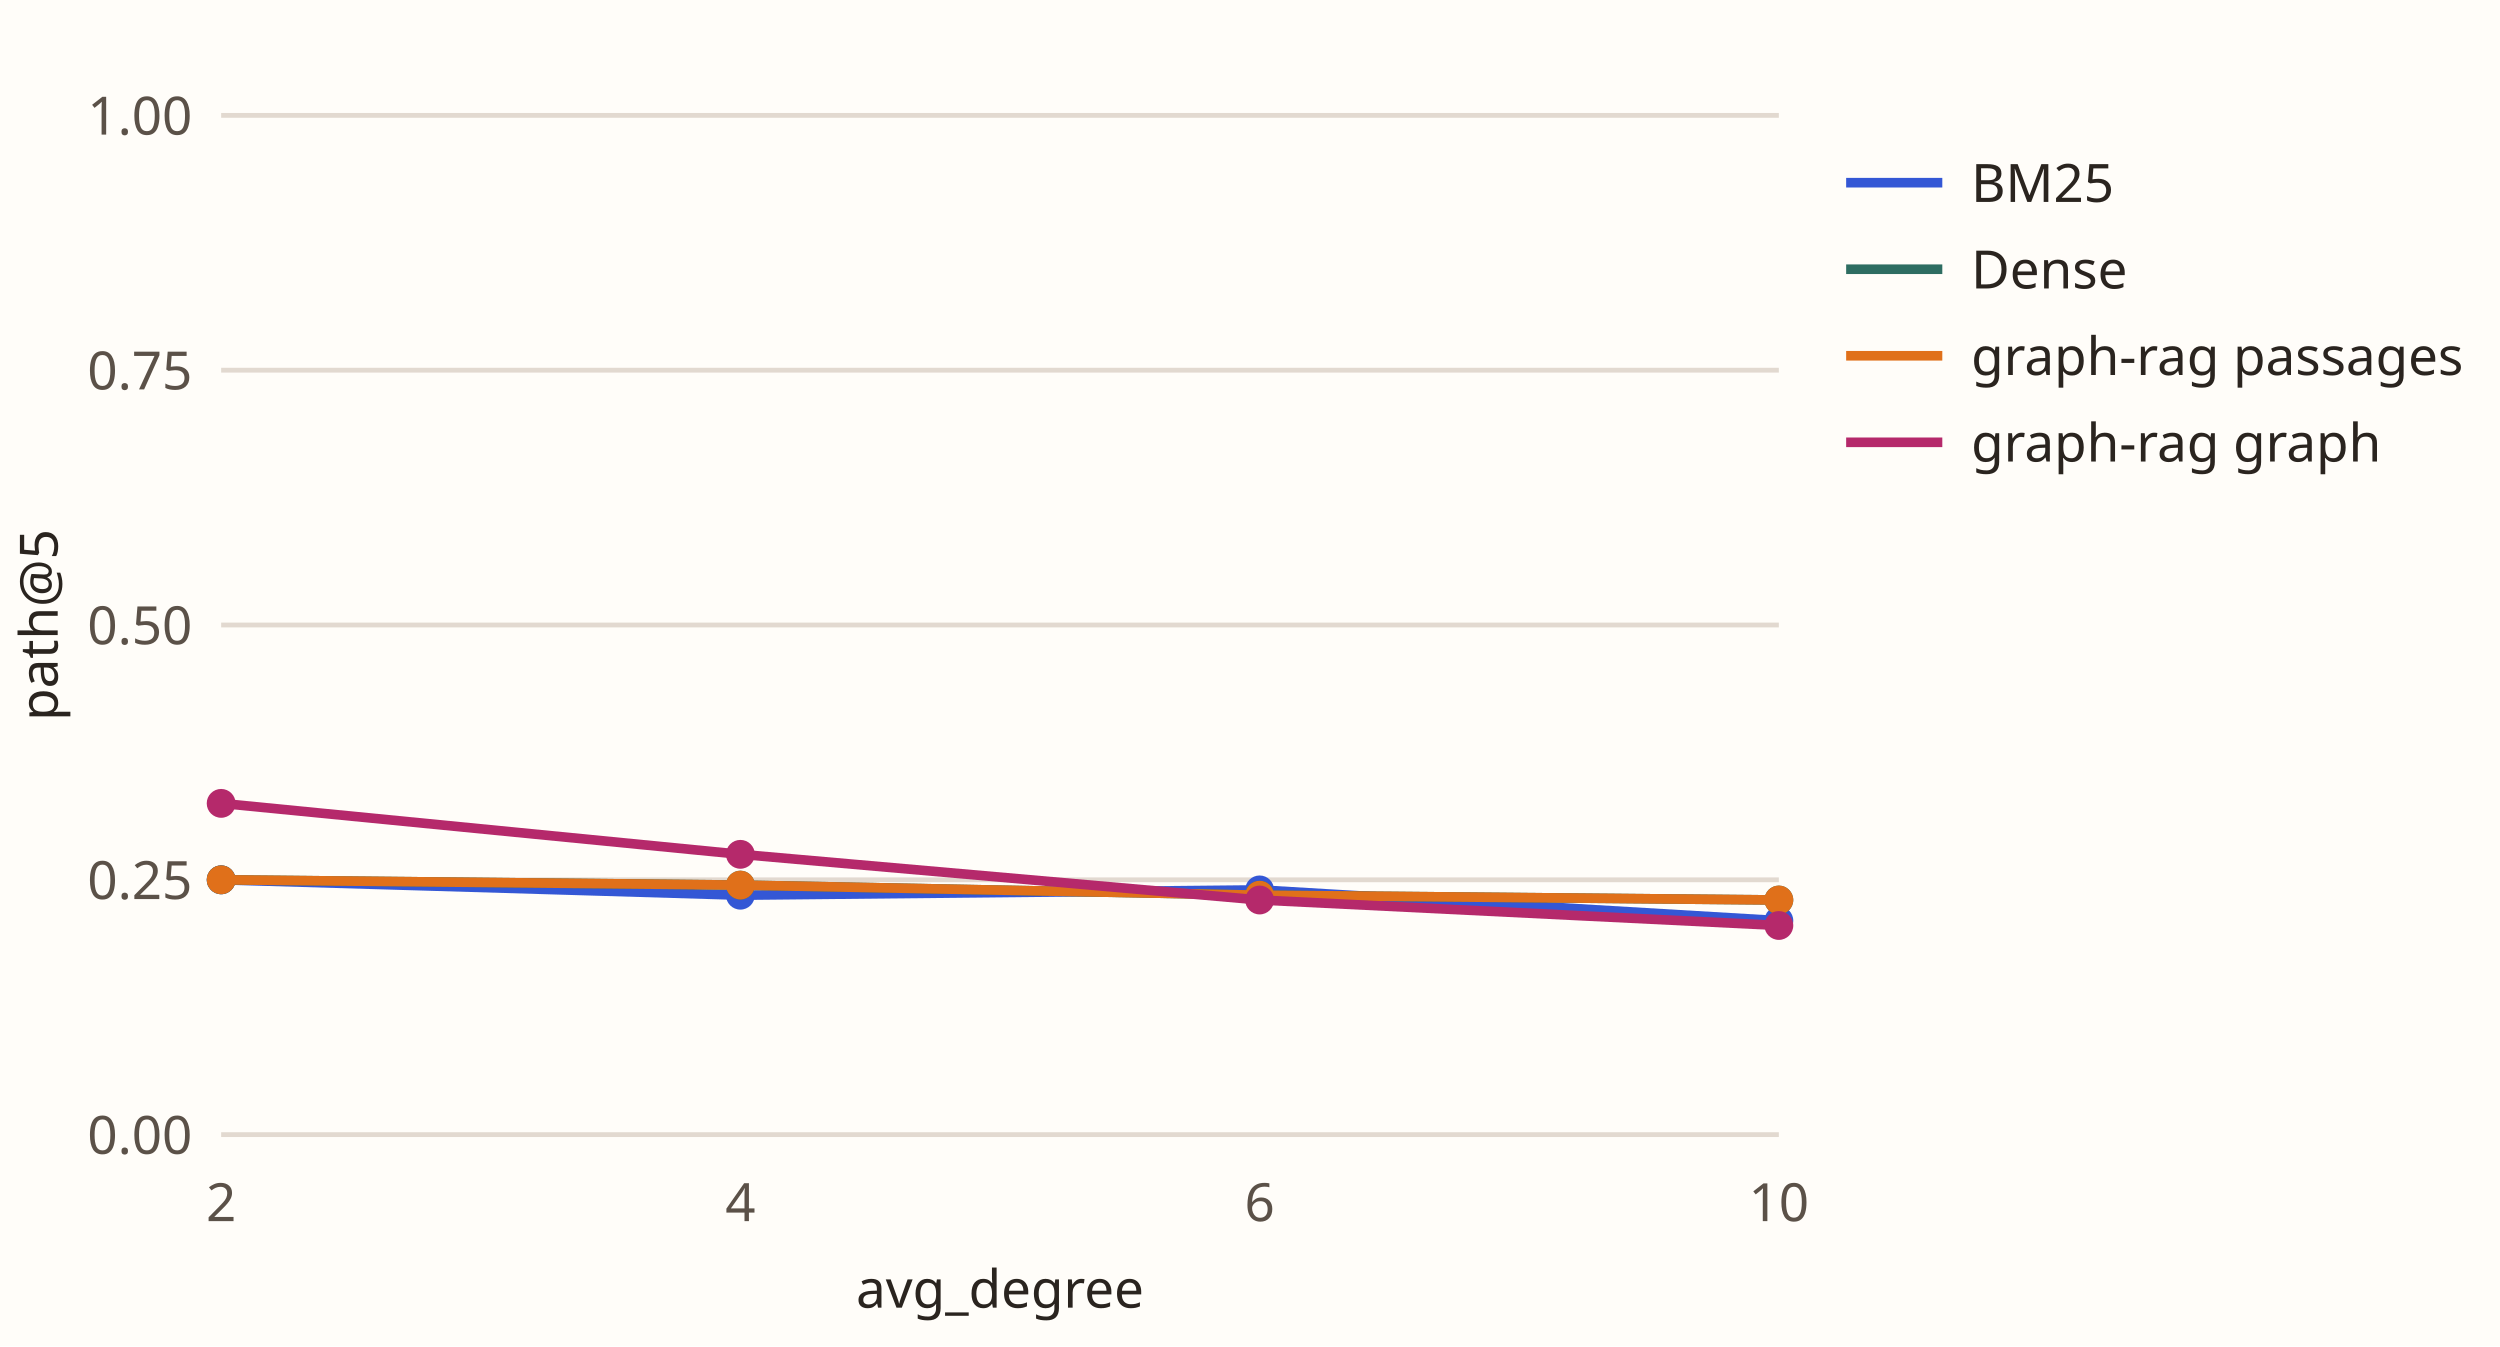
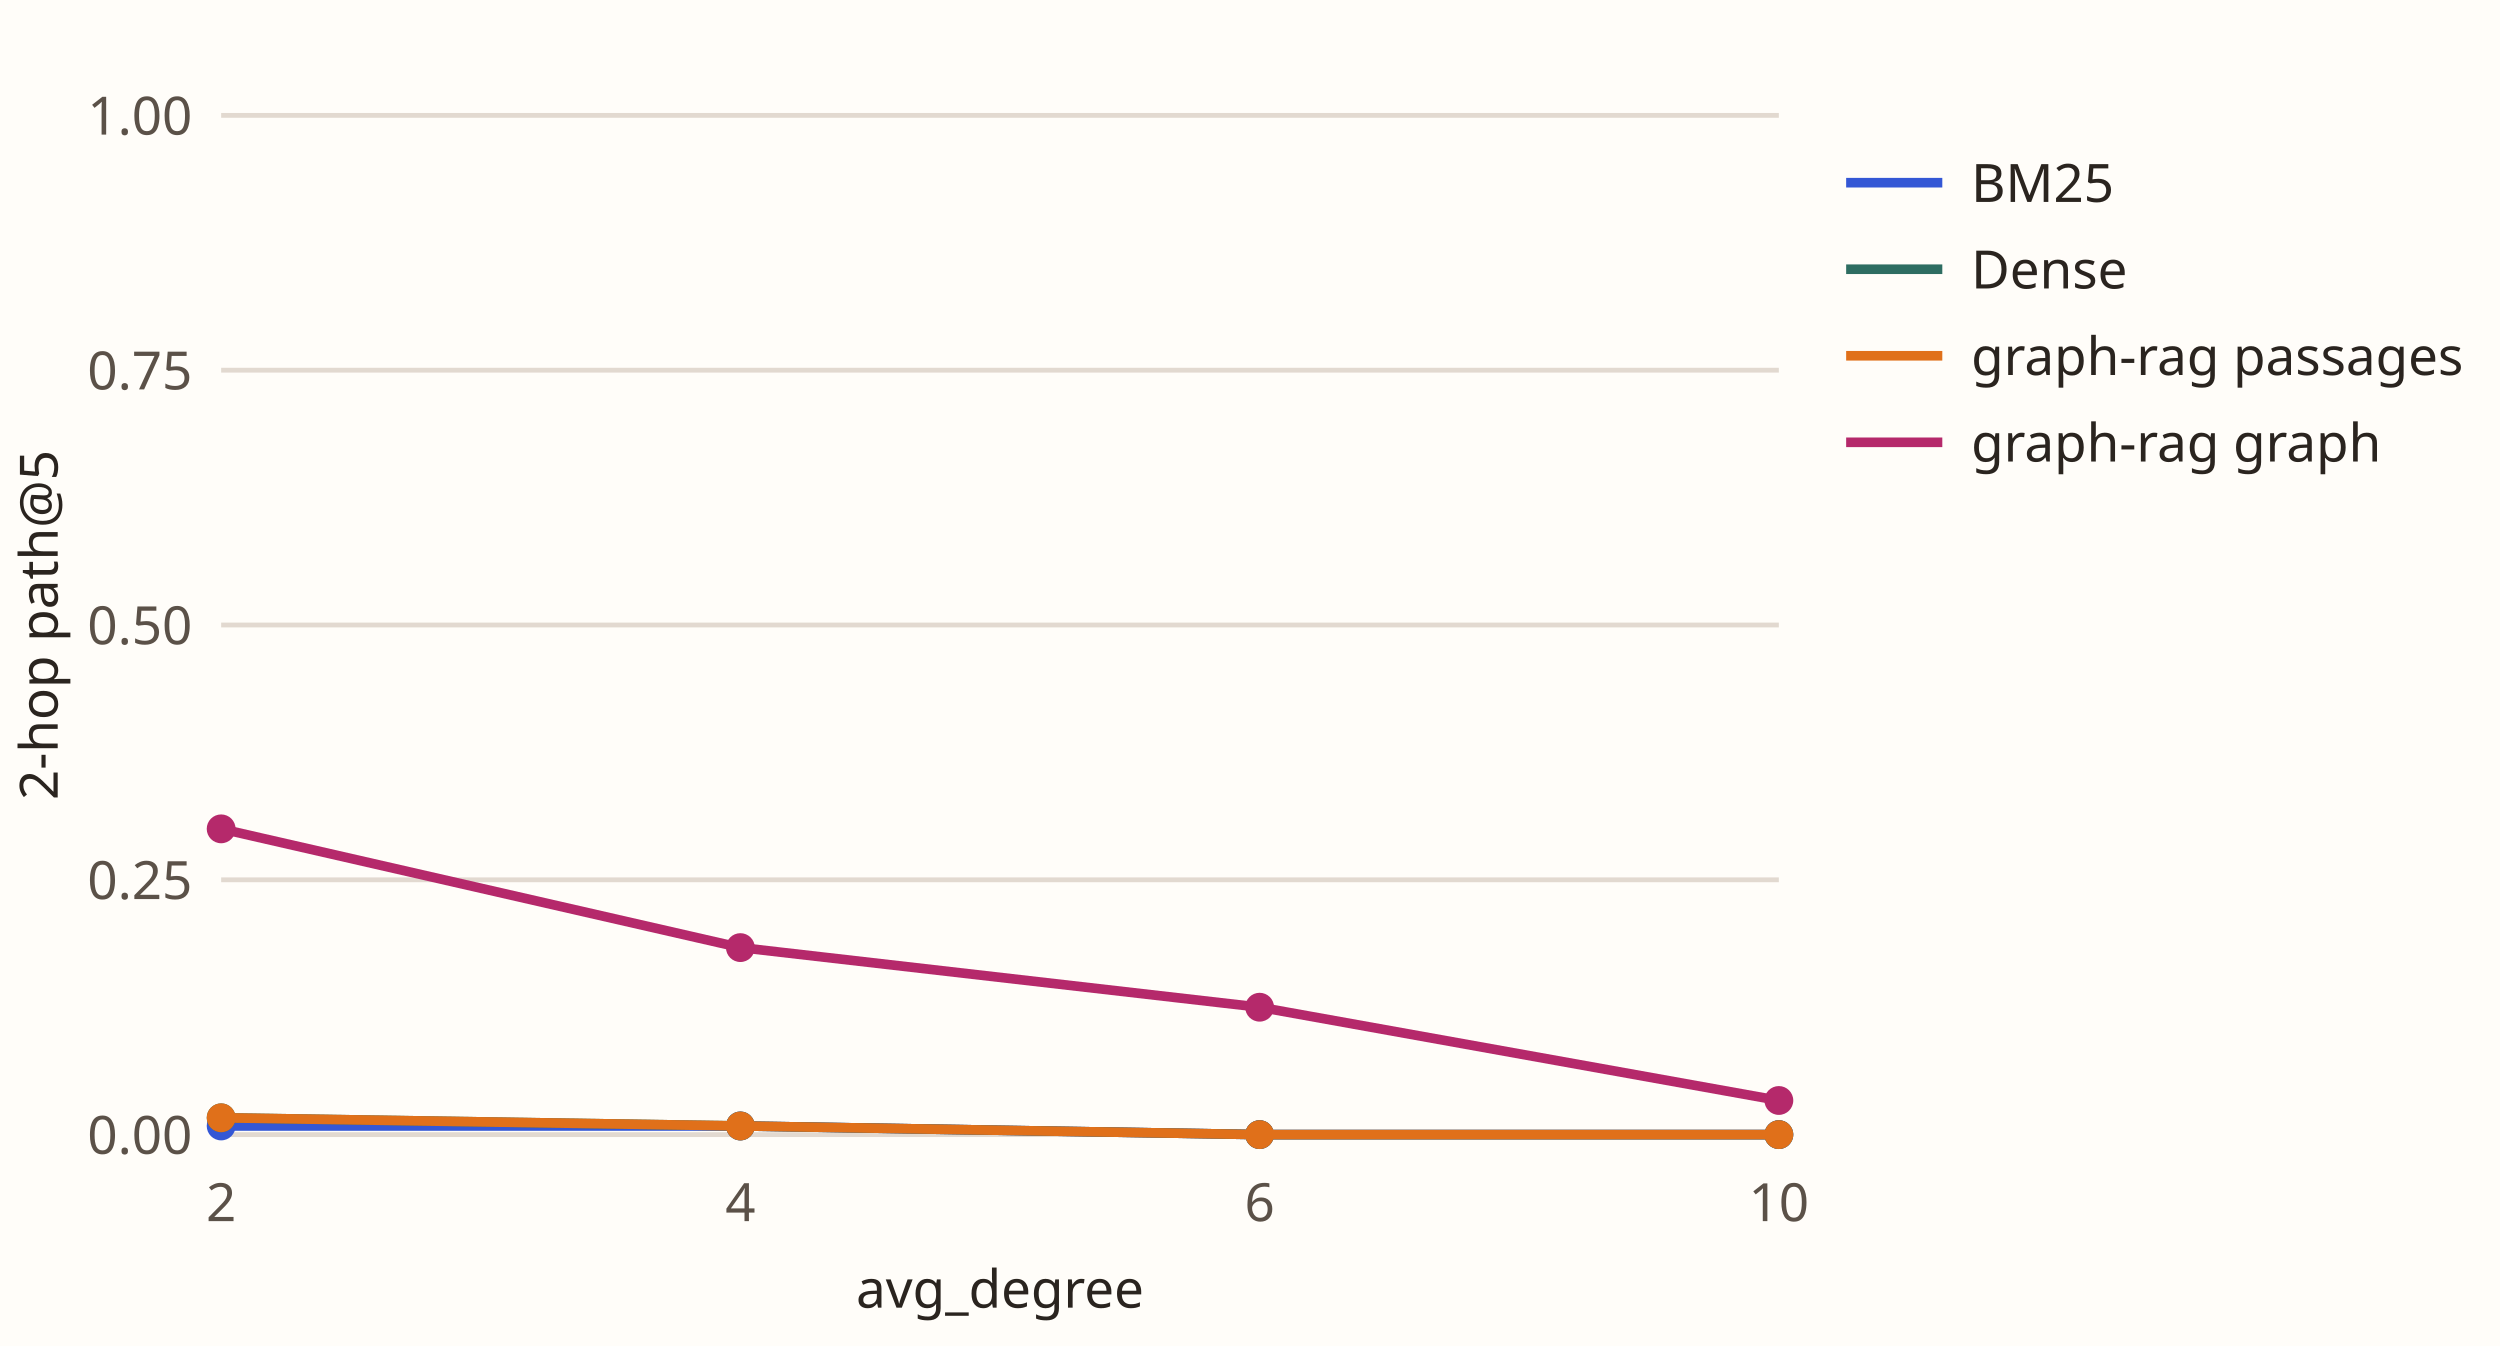
- <svg xmlns="http://www.w3.org/2000/svg" viewBox="0 0 520 280" role="img" aria-label="path@5 against avg_degree" font-family="sans-serif" font-size="11">
+ <svg xmlns="http://www.w3.org/2000/svg" viewBox="0 0 520 280" role="img" aria-label="2-hop path@5 against avg_degree" font-family="sans-serif" font-size="11">
  <rect width="520" height="280" fill="#fffdf9" />
  <line x1="46" x2="370" y1="236.0" y2="236.0" stroke="#e2d9d0" />
  <text x="40" y="240.0" text-anchor="end" fill="#5b5148">0.00</text>
  <line x1="46" x2="370" y1="183.0" y2="183.0" stroke="#e2d9d0" />
  <text x="40" y="187.0" text-anchor="end" fill="#5b5148">0.25</text>
  <line x1="46" x2="370" y1="130.0" y2="130.0" stroke="#e2d9d0" />
  <text x="40" y="134.0" text-anchor="end" fill="#5b5148">0.50</text>
  <line x1="46" x2="370" y1="77.0" y2="77.0" stroke="#e2d9d0" />
  <text x="40" y="81.0" text-anchor="end" fill="#5b5148">0.75</text>
  <line x1="46" x2="370" y1="24.0" y2="24.0" stroke="#e2d9d0" />
  <text x="40" y="28.0" text-anchor="end" fill="#5b5148">1.00</text>
  <text x="46.0" y="254" text-anchor="middle" fill="#5b5148">2</text>
  <text x="154.0" y="254" text-anchor="middle" fill="#5b5148">4</text>
  <text x="262.0" y="254" text-anchor="middle" fill="#5b5148">6</text>
  <text x="370.0" y="254" text-anchor="middle" fill="#5b5148">10</text>
  <text x="208.0" y="272" text-anchor="middle" fill="#2a241f">avg_degree</text>
-   <text x="12" y="130.0" transform="rotate(-90 12 130.0)" text-anchor="middle" fill="#2a241f">path@5</text>
-   <polyline fill="none" stroke="#3457d5" stroke-width="2" points="46.0,183.0 154.0,186.2 262.0,185.1 370.0,191.5" />
-   <circle cx="46.0" cy="183.0" r="3" fill="#3457d5" />
-   <circle cx="154.0" cy="186.2" r="3" fill="#3457d5" />
-   <circle cx="262.0" cy="185.1" r="3" fill="#3457d5" />
-   <circle cx="370.0" cy="191.5" r="3" fill="#3457d5" />
+   <text x="12" y="130.0" transform="rotate(-90 12 130.0)" text-anchor="middle" fill="#2a241f">2-hop path@5</text>
+   <polyline fill="none" stroke="#3457d5" stroke-width="2" points="46.0,234.2 154.0,234.2 262.0,236.0 370.0,236.0" />
+   <circle cx="46.0" cy="234.2" r="3" fill="#3457d5" />
+   <circle cx="154.0" cy="234.2" r="3" fill="#3457d5" />
+   <circle cx="262.0" cy="236.0" r="3" fill="#3457d5" />
+   <circle cx="370.0" cy="236.0" r="3" fill="#3457d5" />
  <line x1="384" x2="404" y1="38" y2="38" stroke="#3457d5" stroke-width="2" />
  <text x="410" y="42" fill="#2a241f">BM25</text>
-   <polyline fill="none" stroke="#2e6d62" stroke-width="2" points="46.0,183.0 154.0,184.1 262.0,186.2 370.0,187.2" />
-   <circle cx="46.0" cy="183.0" r="3" fill="#2e6d62" />
-   <circle cx="154.0" cy="184.1" r="3" fill="#2e6d62" />
-   <circle cx="262.0" cy="186.2" r="3" fill="#2e6d62" />
-   <circle cx="370.0" cy="187.2" r="3" fill="#2e6d62" />
+   <polyline fill="none" stroke="#2e6d62" stroke-width="2" points="46.0,232.5 154.0,234.2 262.0,236.0 370.0,236.0" />
+   <circle cx="46.0" cy="232.5" r="3" fill="#2e6d62" />
+   <circle cx="154.0" cy="234.2" r="3" fill="#2e6d62" />
+   <circle cx="262.0" cy="236.0" r="3" fill="#2e6d62" />
+   <circle cx="370.0" cy="236.0" r="3" fill="#2e6d62" />
  <line x1="384" x2="404" y1="56" y2="56" stroke="#2e6d62" stroke-width="2" />
  <text x="410" y="60" fill="#2a241f">Dense</text>
-   <polyline fill="none" stroke="#e0701a" stroke-width="2" points="46.0,183.0 154.0,184.1 262.0,186.2 370.0,187.2" />
-   <circle cx="46.0" cy="183.0" r="3" fill="#e0701a" />
-   <circle cx="154.0" cy="184.1" r="3" fill="#e0701a" />
-   <circle cx="262.0" cy="186.2" r="3" fill="#e0701a" />
-   <circle cx="370.0" cy="187.2" r="3" fill="#e0701a" />
+   <polyline fill="none" stroke="#e0701a" stroke-width="2" points="46.0,232.5 154.0,234.2 262.0,236.0 370.0,236.0" />
+   <circle cx="46.0" cy="232.5" r="3" fill="#e0701a" />
+   <circle cx="154.0" cy="234.2" r="3" fill="#e0701a" />
+   <circle cx="262.0" cy="236.0" r="3" fill="#e0701a" />
+   <circle cx="370.0" cy="236.0" r="3" fill="#e0701a" />
  <line x1="384" x2="404" y1="74" y2="74" stroke="#e0701a" stroke-width="2" />
  <text x="410" y="78" fill="#2a241f">graph-rag passages</text>
-   <polyline fill="none" stroke="#b5296b" stroke-width="2" points="46.0,167.1 154.0,177.7 262.0,187.2 370.0,192.5" />
-   <circle cx="46.0" cy="167.1" r="3" fill="#b5296b" />
-   <circle cx="154.0" cy="177.7" r="3" fill="#b5296b" />
-   <circle cx="262.0" cy="187.2" r="3" fill="#b5296b" />
-   <circle cx="370.0" cy="192.5" r="3" fill="#b5296b" />
+   <polyline fill="none" stroke="#b5296b" stroke-width="2" points="46.0,172.4 154.0,197.1 262.0,209.5 370.0,228.9" />
+   <circle cx="46.0" cy="172.4" r="3" fill="#b5296b" />
+   <circle cx="154.0" cy="197.1" r="3" fill="#b5296b" />
+   <circle cx="262.0" cy="209.5" r="3" fill="#b5296b" />
+   <circle cx="370.0" cy="228.9" r="3" fill="#b5296b" />
  <line x1="384" x2="404" y1="92" y2="92" stroke="#b5296b" stroke-width="2" />
  <text x="410" y="96" fill="#2a241f">graph-rag graph</text>
</svg>
